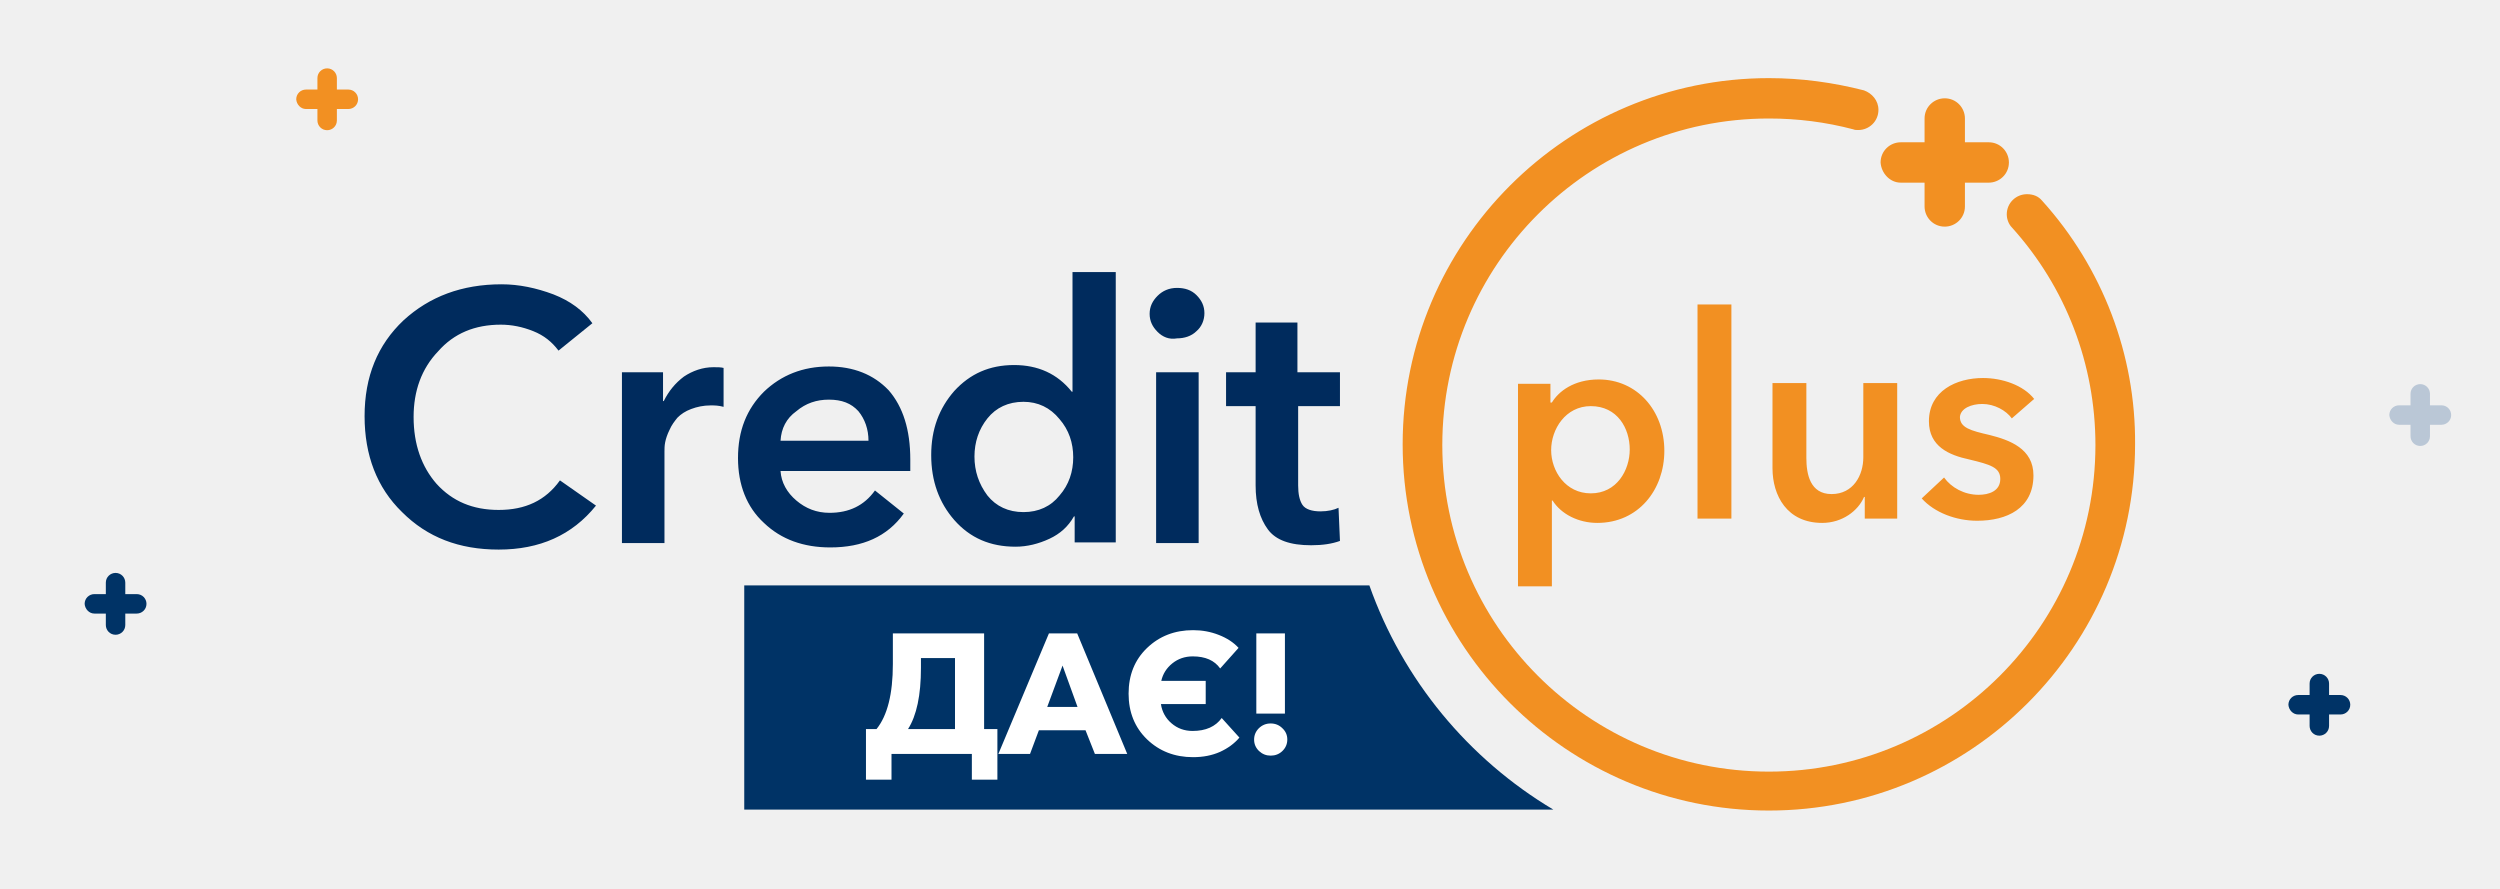
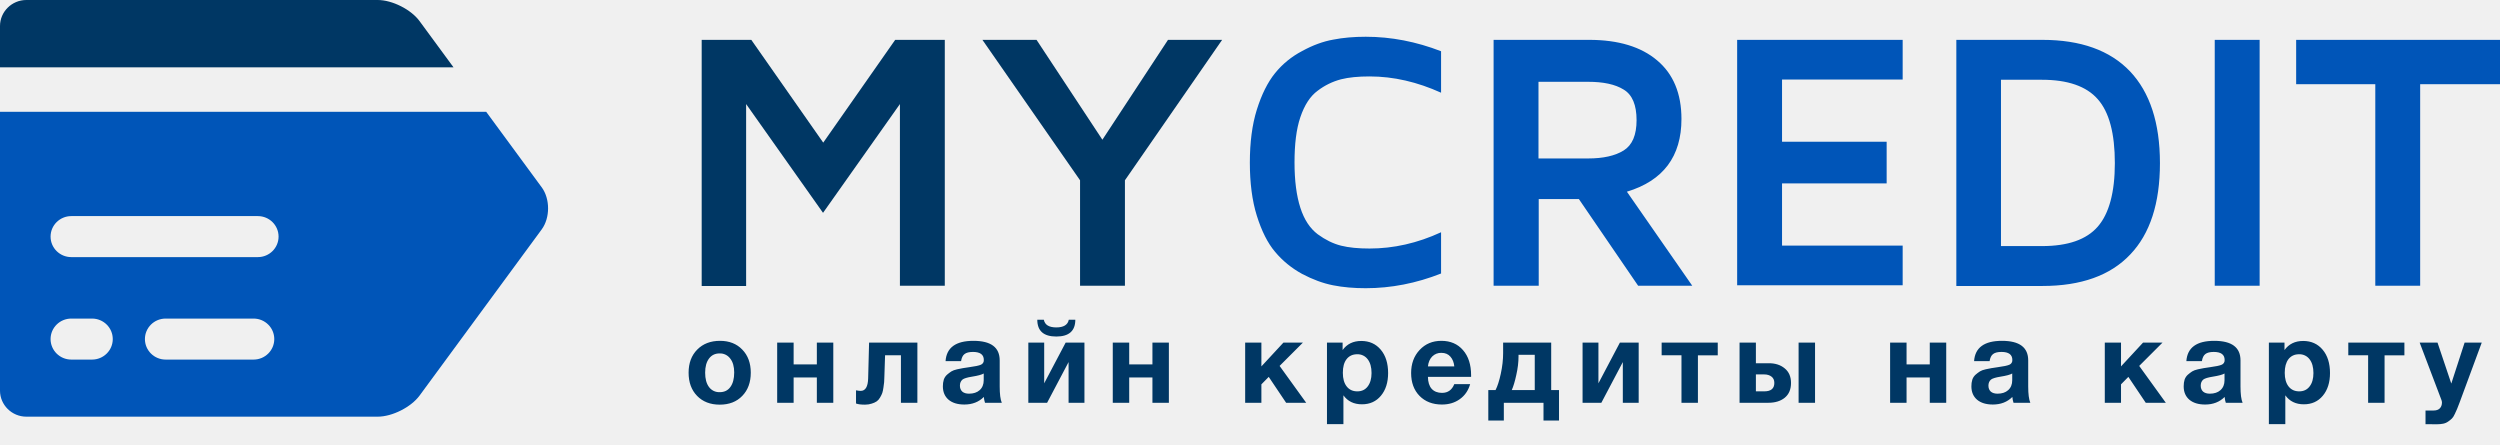
- <svg xmlns="http://www.w3.org/2000/svg" xmlns:xlink="http://www.w3.org/1999/xlink" width="768" height="273" fill="none">
-   <path d="M466.328 117.454v62.673h10.409v-26.354h.221c2.658 4.208 7.972 6.865 13.73 6.865 12.623 0 20.596-10.187 20.596-22.145 0-12.402-8.416-21.925-20.153-21.925-7.751 0-12.401 3.765-14.394 7.087h-.443v-5.758h-9.966v-.443zm22.367 7.308c8.194 0 11.959 6.866 11.959 13.288s-3.986 13.509-11.959 13.509c-7.751 0-12.18-6.866-12.18-13.288s4.429-13.509 12.18-13.509zm43.189-31.225h-10.408v65.773h10.408V93.537zm50.936 65.773v-41.634h-10.409v22.81c0 5.536-3.1 11.294-9.744 11.294s-7.751-6.201-7.751-11.073v-23.031h-10.408v26.132c0 8.415 4.429 16.83 15.28 16.83 6.201 0 11.073-3.764 12.845-7.972h.221v6.644h9.966 0zm26.131-35.211c3.765 0 7.309 1.993 9.08 4.429l6.865-5.979c-3.321-4.208-9.744-6.422-15.723-6.422-8.194 0-16.609 3.986-16.609 13.287 0 7.751 6.2 10.409 12.401 11.737 6.423 1.551 9.523 2.436 9.523 5.98 0 3.765-3.543 4.872-6.644 4.872-4.429 0-8.415-2.215-10.63-5.315l-6.865 6.422c3.986 4.429 10.63 6.865 17.052 6.865 9.08 0 17.274-3.764 17.274-13.952 0-8.193-7.308-10.851-13.509-12.401-5.758-1.329-9.08-2.215-9.08-5.536.222-2.658 3.544-3.987 6.865-3.987zm18.377-62.451c-1.107-1.329-2.657-1.993-4.65-1.993-3.322 0-6.201 2.657-6.201 6.201 0 1.55.664 3.1 1.55 3.986 16.609 18.381 25.689 42.077 25.689 66.88 0 55.365-44.956 100.32-100.32 100.32s-100.32-44.955-100.32-100.32 44.956-100.319 100.32-100.319c8.858 0 17.495 1.107 25.91 3.322.443.221 1.108.221 1.551.221 3.321 0 6.2-2.657 6.2-6.201 0-2.879-1.993-5.094-4.429-5.979C563.106 25.329 553.362 24 543.396 24c-62.008 0-112.5 50.492-112.5 112.5S481.388 249 543.396 249s112.5-50.492 112.5-112.5c.221-27.461-9.966-54.257-28.568-74.852zm-43.411-5.536h7.308v7.308c0 3.322 2.658 6.201 6.201 6.201 3.322 0 6.201-2.657 6.201-6.201v-7.308h7.308c3.322 0 6.201-2.657 6.201-6.201 0-3.322-2.658-6.201-6.201-6.201h-7.308v-7.308c0-3.322-2.658-6.201-6.201-6.201-3.322 0-6.201 2.658-6.201 6.201v7.308h-7.308c-3.322 0-6.201 2.657-6.201 6.201.222 3.322 2.879 6.201 6.201 6.201z" fill="#f29022" />
-   <path d="M181.98 99.295l-10.408 8.415c-1.993-2.657-4.429-4.65-7.751-5.979s-6.644-1.993-9.966-1.993c-7.972 0-14.394 2.657-19.266 8.194-5.094 5.315-7.53 12.18-7.53 20.152 0 8.416 2.436 15.281 7.087 20.596 4.872 5.315 11.073 7.972 19.045 7.972 8.194 0 14.395-2.879 18.824-9.08l11.073 7.751c-7.308 9.08-17.274 13.509-29.897 13.509-12.18 0-21.924-3.765-29.675-11.516-7.751-7.529-11.516-17.495-11.516-29.453 0-12.18 3.986-21.924 11.959-29.454 7.972-7.308 17.938-11.073 30.118-11.073 5.315 0 10.63 1.107 15.945 3.1 5.093 1.993 9.079 4.872 11.958 8.858zm9.079 67.544v-52.485h12.623v8.858h.221c1.55-3.1 3.543-5.536 6.201-7.529 2.657-1.772 5.758-2.879 9.08-2.879 1.328 0 2.214 0 3.1.221v11.959c-1.55-.443-2.879-.443-3.986-.443-2.215 0-4.208.443-5.98 1.108s-3.1 1.55-4.207 2.657c-.886 1.107-1.772 2.215-2.436 3.765-.665 1.328-1.108 2.657-1.329 3.765s-.221 1.993-.221 2.878v28.125h-13.066zm88.583-25.688v3.543H239.78c.221 3.544 1.993 6.644 4.872 9.08s6.201 3.765 10.187 3.765c5.979 0 10.63-2.215 13.952-6.865l8.858 7.086c-5.094 7.087-12.623 10.409-22.589 10.409-8.194 0-15.059-2.436-20.374-7.53-5.315-4.872-7.972-11.737-7.972-19.931 0-8.415 2.657-15.059 7.972-20.374 5.315-5.093 11.959-7.751 19.931-7.751 7.53 0 13.731 2.436 18.381 7.308 4.429 5.094 6.644 12.18 6.644 21.26zm-39.862-5.758h27.018c0-3.543-1.108-6.643-3.101-9.079-2.214-2.436-5.093-3.544-9.08-3.544-3.764 0-7.086 1.108-9.965 3.544-3.101 2.214-4.651 5.315-4.872 9.079zm102.98-51.378v82.603h-12.623v-7.972h-.222c-1.771 3.1-4.207 5.315-7.529 6.865s-6.865 2.436-10.409 2.436c-7.751 0-13.951-2.658-18.823-8.194-4.651-5.315-7.087-11.959-7.087-19.931s2.436-14.395 7.087-19.71c4.872-5.315 10.851-7.972 18.38-7.972 7.309 0 13.288 2.657 17.717 8.194h.221V83.572h13.288v.443h0zm-39.419 44.512c-2.658 3.322-3.987 7.309-3.987 11.738s1.329 8.415 3.987 11.958c2.657 3.322 6.422 5.094 11.072 5.094s8.416-1.772 11.073-5.094c2.879-3.322 4.208-7.308 4.208-11.737s-1.329-8.415-4.208-11.737c-2.879-3.543-6.643-5.315-11.073-5.315-4.65 0-8.415 1.772-11.072 5.093zm52.261-26.574c-1.551-1.55-2.436-3.322-2.436-5.536s.885-3.986 2.436-5.537 3.543-2.436 5.979-2.436 4.429.664 5.979 2.215 2.436 3.322 2.436 5.536-.886 4.208-2.436 5.537c-1.55 1.55-3.765 2.214-5.979 2.214-2.436.443-4.429-.442-5.979-1.993zm-.443 64.887v-52.485h13.066v52.485h-13.066zm30.566-42.078h-9.08v-10.408h9.08V99.073h12.844v15.281h13.066v10.408h-12.844v24.36c0 2.658.443 4.651 1.328 5.98s2.879 1.993 5.537 1.993c2.214 0 4.208-.443 5.536-1.107l.443 10.187c-2.436.885-5.315 1.328-8.858 1.328-6.422 0-10.851-1.55-13.287-4.872s-3.765-7.751-3.765-13.509v-24.36h0z" fill="#002b5d" />
-   <path d="M477.194 248.716c-26.058-15.529-46.264-39.854-56.523-68.878H228.633v68.878h248.561z" fill="#036" />
-   <path d="M266.024 239.505v-15.532h3.242c3.348-4.149 5.021-10.809 5.021-19.978v-9.414h28.032v29.392h4.08v15.532h-7.845v-7.897h-24.685v7.897h-7.845zm12.918-15.532h14.434v-21.809h-10.46v2.981c0 8.403-1.324 14.679-3.974 18.828zm27.755 7.635l15.533-37.027h8.682l15.375 37.027h-9.936l-2.877-7.269h-14.33l-2.719 7.269h-9.728zm15.01-14.434h9.309l-4.602-12.709-4.707 12.709zm44.817 15.428c-5.648 0-10.373-1.831-14.173-5.491-3.766-3.661-5.648-8.333-5.648-14.017 0-5.718 1.882-10.39 5.648-14.016 3.8-3.661 8.525-5.491 14.173-5.491 2.789 0 5.421.488 7.897 1.464 2.51.977 4.533 2.302 6.067 3.975l-5.649 6.328c-1.743-2.475-4.55-3.713-8.42-3.713-2.405 0-4.497.715-6.276 2.144s-2.911 3.225-3.399 5.387h13.65v7.113h-13.755a9.38 9.38 0 0 0 3.243 5.909c1.813 1.569 3.975 2.354 6.485 2.354 4.044 0 7.025-1.325 8.943-3.975l5.439 6.015c-1.534 1.813-3.521 3.277-5.962 4.393-2.441 1.081-5.195 1.621-8.263 1.621zm28.204-13.389h-8.786v-24.632h8.786v24.632zm.732 7.95c0 1.395-.505 2.58-1.516 3.556-.977.942-2.18 1.412-3.609 1.412-1.36 0-2.545-.47-3.556-1.412-1.011-.976-1.517-2.144-1.517-3.504s.488-2.528 1.464-3.504c1.011-.976 2.214-1.464 3.609-1.464 1.429 0 2.632.488 3.609 1.464 1.011.942 1.516 2.092 1.516 3.452z" fill="#fff" />
-   <path d="M93.989 33.489h3.522v3.523c0 1.601 1.281 2.989 2.989 2.989 1.601 0 2.989-1.281 2.989-2.989v-3.523h3.522c1.601 0 2.989-1.281 2.989-2.989 0-1.601-1.281-2.989-2.989-2.989h-3.522v-3.522c0-1.601-1.281-2.989-2.989-2.989-1.601 0-2.989 1.281-2.989 2.989v3.522h-3.522C92.388 27.511 91 28.792 91 30.5c.107 1.601 1.388 2.989 2.989 2.989z" fill="#f29022" />
-   <g fill="#036">
-     <use xlink:href="#B" />
-     <use xlink:href="#B" x="-677" y="-31" />
-   </g>
-   <use xlink:href="#B" x="31" y="-89" fill="#bac7d6" />
-   <defs>
-     <path id="B" d="M705.989 219.489h3.522v3.522c0 1.601 1.281 2.989 2.989 2.989 1.601 0 2.989-1.281 2.989-2.989v-3.522h3.522c1.601 0 2.989-1.281 2.989-2.989 0-1.601-1.281-2.989-2.989-2.989h-3.522v-3.522c0-1.601-1.281-2.989-2.989-2.989-1.601 0-2.989 1.281-2.989 2.989v3.522h-3.522c-1.601 0-2.989 1.281-2.989 2.989.107 1.601 1.388 2.989 2.989 2.989z" />
-   </defs>
+ <svg xmlns="http://www.w3.org/2000/svg" fill="none" width="180" height="32">
+   <path d="M54.056 26.833c0 .694-.204 1.252-.613 1.672-.403.42-.944.63-1.621.63s-1.221-.21-1.63-.63-.613-.977-.613-1.672c0-.689.207-1.243.622-1.663s.96-.63 1.638-.63c.666 0 1.201.21 1.604.63.409.42.613.974.613 1.663zm-1.193-.008c0-.431-.095-.767-.286-1.008a.91.91 0 0 0-.773-.37c-.319 0-.571.123-.756.37s-.277.585-.277 1.016c0 .442.092.787.277 1.033a.91.91 0 0 0 .773.37c.33 0 .585-.123.764-.37.185-.252.277-.599.277-1.042zM59.997 29h-1.184v-1.823h-1.672V29h-1.184v-4.334h1.184v1.571h1.672v-1.571h1.184zm6.054 0h-1.184v-3.419h-1.142l-.05 1.529-.017.403a3.68 3.68 0 0 1-.05.386c-.022.162-.05.294-.084.395-.034.095-.087.204-.16.328-.067.118-.148.21-.244.277a1.3 1.3 0 0 1-.353.16c-.146.05-.308.076-.487.076-.291 0-.507-.028-.647-.084v-.949c.14.028.252.042.336.042.342 0 .521-.3.538-.899l.067-2.579h3.478zm6.079 0h-1.21a1.87 1.87 0 0 1-.084-.42c-.364.364-.832.546-1.403.546-.482 0-.86-.115-1.134-.344-.274-.235-.412-.557-.412-.966a1.6 1.6 0 0 1 .067-.487.85.85 0 0 1 .235-.353 3.03 3.03 0 0 1 .311-.235c.101-.062.238-.112.412-.151l.42-.084a5.29 5.29 0 0 1 .445-.067c.42-.056.7-.115.84-.176a.34.34 0 0 0 .218-.344c0-.386-.26-.58-.781-.58-.274 0-.476.05-.605.151-.129.095-.213.266-.252.512H68.08c.067-.974.736-1.462 2.008-1.462 1.26 0 1.89.47 1.89 1.411v1.873c0 .549.05.941.151 1.176zm-1.302-2.108c-.14.084-.42.16-.84.227-.353.056-.582.126-.689.21-.123.106-.185.252-.185.437 0 .179.056.322.168.428.118.101.28.151.487.151.319 0 .574-.084.764-.252.196-.174.294-.412.294-.714zm6.125-3.872h.47c0 .806-.456 1.21-1.369 1.21s-1.369-.403-1.369-1.21h.47c.073.37.372.554.899.554s.826-.185.899-.554zM78.08 29h-1.142v-2.932L75.392 29H74.04v-4.334h1.142v2.932l1.546-2.932h1.352zm6.079 0h-1.184v-1.823h-1.672V29h-1.184v-4.334h1.184v1.571h1.672v-1.571h1.184zm9.887 0h-1.445l-1.252-1.865-.529.538V29h-1.168v-4.334h1.168v1.714l1.588-1.714h1.403l-1.68 1.68zm2.622-4.334v.538c.314-.437.762-.655 1.344-.655s1.05.21 1.403.63.529.98.529 1.68c0 .678-.174 1.224-.521 1.638-.342.409-.795.613-1.361.613-.582 0-1.028-.216-1.336-.647v2.075h-1.184v-5.872zm1.05.84c-.325 0-.58.118-.764.353s-.269.563-.269.983.092.748.277.983.44.353.764.353.568-.118.748-.353.277-.557.277-.966c0-.42-.092-.75-.277-.991a.9.9 0 0 0-.756-.361zm8.133 2.15c-.134.465-.383.826-.747 1.084-.359.258-.787.386-1.285.386-.667 0-1.204-.207-1.613-.622-.403-.414-.605-.963-.605-1.646 0-.672.204-1.226.613-1.663s.93-.655 1.563-.655c.655 0 1.176.224 1.562.672.386.442.58 1.044.58 1.806v.118h-3.108c.005.375.095.661.268.857.18.196.429.294.748.294.42 0 .714-.21.882-.63zm-1.142-1.277c-.028-.286-.12-.518-.277-.697-.157-.185-.375-.277-.655-.277a.89.89 0 0 0-.656.26c-.173.174-.277.412-.31.714zm7.54 3.898h-1.117V29h-2.856v1.277h-1.118v-2.192h.521c.14-.269.266-.661.378-1.176s.168-1.011.168-1.487v-.756h3.461v3.419h.563zm-1.747-2.192v-2.537h-1.168v.109c0 .42-.053.865-.16 1.336-.1.465-.21.829-.327 1.092zm7.483.916h-1.142v-2.932L115.297 29h-1.352v-4.334h1.142v2.932l1.546-2.932h1.352zm5.693-3.419h-1.428V29h-1.184v-3.419h-1.428v-.916h4.04zm5.821-.916h1.184V29h-1.184zm-.546 2.906c0 .465-.151.82-.454 1.067-.297.241-.691.361-1.184.361h-2.067v-4.334h1.176v1.487h.941c.459 0 .837.123 1.134.37.303.246.454.596.454 1.05zm-2.529-.613v1.218h.605c.482 0 .723-.202.723-.605 0-.202-.068-.353-.202-.454-.134-.106-.311-.16-.529-.16zM140.128 29h-1.184v-1.823h-1.672V29h-1.184v-4.334h1.184v1.571h1.672v-1.571h1.184zm6.054 0h-1.209a1.87 1.87 0 0 1-.084-.42c-.364.364-.832.546-1.403.546-.482 0-.86-.115-1.134-.344-.274-.235-.412-.557-.412-.966a1.59 1.59 0 0 1 .068-.487.84.84 0 0 1 .235-.353 2.89 2.89 0 0 1 .311-.235c.096-.061.238-.112.411-.151l.42-.084a5.35 5.35 0 0 1 .445-.067c.42-.056.7-.115.84-.176a.34.34 0 0 0 .219-.344c0-.386-.261-.58-.781-.58-.275 0-.476.05-.605.151-.129.095-.213.266-.252.512h-1.117c.067-.974.736-1.462 2.007-1.462 1.26 0 1.89.47 1.89 1.411v1.873c0 .549.051.941.151 1.176zm-1.302-2.108c-.14.084-.42.16-.84.227-.352.056-.582.126-.688.21-.124.106-.185.252-.185.437 0 .179.056.322.168.428.117.101.28.151.487.151.319 0 .574-.084.764-.252.196-.174.294-.412.294-.714zM155.939 29h-1.445l-1.252-1.865-.529.538V29h-1.168v-4.334h1.168v1.714l1.588-1.714h1.402l-1.68 1.68zm5.528 0h-1.209c-.04-.112-.068-.252-.084-.42-.364.364-.832.546-1.403.546-.482 0-.86-.115-1.134-.344-.275-.235-.412-.557-.412-.966 0-.185.023-.347.067-.487.051-.14.129-.258.236-.353a3.05 3.05 0 0 1 .31-.235c.101-.062.238-.112.412-.151l.42-.084a5.28 5.28 0 0 1 .445-.067c.42-.056.7-.115.84-.176a.34.34 0 0 0 .219-.344c0-.386-.261-.58-.782-.58-.274 0-.476.05-.604.151-.129.095-.213.266-.252.512h-1.118c.068-.974.737-1.462 2.008-1.462 1.26 0 1.89.47 1.89 1.411v1.873c0 .549.05.941.151 1.176zm-1.302-2.108c-.14.084-.42.16-.84.227-.353.056-.582.126-.689.21-.123.106-.184.252-.184.437 0 .179.056.322.168.428.117.101.28.151.487.151.319 0 .574-.084.764-.252.196-.174.294-.412.294-.714zm4.319-2.226v.538c.314-.437.762-.655 1.344-.655s1.05.21 1.403.63.529.98.529 1.68c0 .678-.173 1.224-.521 1.638-.341.409-.795.613-1.36.613-.583 0-1.028-.216-1.336-.647v2.075h-1.184v-5.872zm1.05.84c-.325 0-.579.118-.764.353-.179.235-.269.563-.269.983s.092.748.277.983.44.353.765.353c.319 0 .568-.118.747-.353.185-.235.277-.557.277-.966 0-.42-.092-.75-.277-.991a.9.9 0 0 0-.756-.361zm7.583.076h-1.428V29h-1.184v-3.419h-1.428v-.916h4.04zm5.569-.916l-1.596 4.318-.177.454a3.8 3.8 0 0 1-.168.37c-.072.157-.142.266-.21.328a1.94 1.94 0 0 1-.26.21c-.106.078-.23.132-.37.16-.134.028-.291.042-.47.042a77.68 77.68 0 0 1-.798-.008v-.983h.58c.196 0 .344-.05.445-.151s.159-.244.159-.428a.56.56 0 0 0-.033-.168l-1.571-4.141h1.285l.991 2.948.958-2.948zM50.521 20.575V2.87h3.573l5.179 7.399 5.18-7.399h3.572v17.704h-3.231V7.492l-5.536 7.832-5.537-7.832V20.59h-3.199v-.015zM70.734 2.87h3.897l4.741 7.19 4.724-7.19h3.897l-6.998 10.11v7.593h-3.231V12.98z" fill="#003764" />
+   <path d="M90.492 15.534c-.341-1.091-.503-2.374-.503-3.819s.161-2.729.503-3.819.78-1.974 1.316-2.634 1.185-1.188 1.948-1.589c.763-.418 1.511-.69 2.224-.818.73-.144 1.51-.209 2.354-.209 1.835 0 3.638.353 5.423 1.043v2.986c-1.705-.77-3.409-1.172-5.147-1.172-.811 0-1.494.064-2.062.208a4.77 4.77 0 0 0-1.672.818c-.552.402-.957 1.045-1.251 1.91s-.42 1.96-.42 3.26c0 1.315.145 2.405.42 3.257.277.866.699 1.492 1.251 1.911.552.402 1.104.674 1.672.819s1.269.208 2.062.208c1.722 0 3.442-.384 5.147-1.172v2.97c-1.786.706-3.603 1.059-5.423 1.059-.844 0-1.624-.065-2.354-.21s-1.462-.416-2.224-.817c-.762-.417-1.412-.946-1.948-1.589-.535-.627-.974-1.509-1.316-2.602zm17.047 5.041V2.87h6.885c2.095 0 3.734.497 4.887 1.476 1.169.979 1.754 2.393 1.754 4.222 0 2.698-1.315 4.446-3.929 5.234l4.708 6.773h-3.897l-4.269-6.244h-2.89v6.244zm3.232-9.166h3.572c1.087 0 1.947-.191 2.564-.577s.926-1.107.926-2.181c0-1.092-.309-1.831-.926-2.2-.617-.385-1.477-.561-2.564-.561h-3.572zm14.304 9.166V2.87h11.917v2.856h-8.685v4.477h7.532v3.002h-7.532v4.479h8.685v2.855h-11.917zm15.781 0V2.87h6.186c2.775 0 4.871.754 6.317 2.264 1.428 1.508 2.157 3.707 2.157 6.613 0 2.889-.713 5.088-2.142 6.579-1.428 1.51-3.539 2.264-6.316 2.264h-6.201v-.015zm3.215-2.857h2.954c1.868 0 3.199-.467 4.011-1.397s1.233-2.456 1.233-4.574c0-2.133-.405-3.676-1.233-4.608-.813-.929-2.16-1.396-4.011-1.396h-2.954zm15.39 2.857V2.87h3.233v17.704zm5.862-14.512V2.87H180v3.193h-5.748v14.511h-3.231V6.063z" fill="#0055b8" />
+   <path d="M30.206 1.517C29.594.682 28.238 0 27.195 0H1.897C.853 0 0 .843 0 1.875v2.971h32.652z" fill="#003764" />
+   <path d="M39 13.483l-3.992-5.431H0v20.073C0 29.157.853 30 1.897 30h25.3c1.043 0 2.398-.684 3.011-1.517l8.795-11.966c.612-.836.612-2.2-.001-3.034zM6.626 25.89H5.134c-.826 0-1.493-.663-1.493-1.477s.667-1.476 1.493-1.476h1.492c.826 0 1.493.661 1.493 1.476s-.666 1.477-1.493 1.477zm11.63 0h-6.33c-.825 0-1.492-.663-1.492-1.477s.666-1.476 1.492-1.476h6.33c.825 0 1.492.661 1.492 1.476s-.667 1.477-1.492 1.477zm.31-7.378H5.134c-.826 0-1.493-.662-1.493-1.476s.667-1.477 1.493-1.477h13.431c.826 0 1.492.663 1.492 1.477s-.667 1.476-1.492 1.476z" fill="#0055b8" />
</svg>
